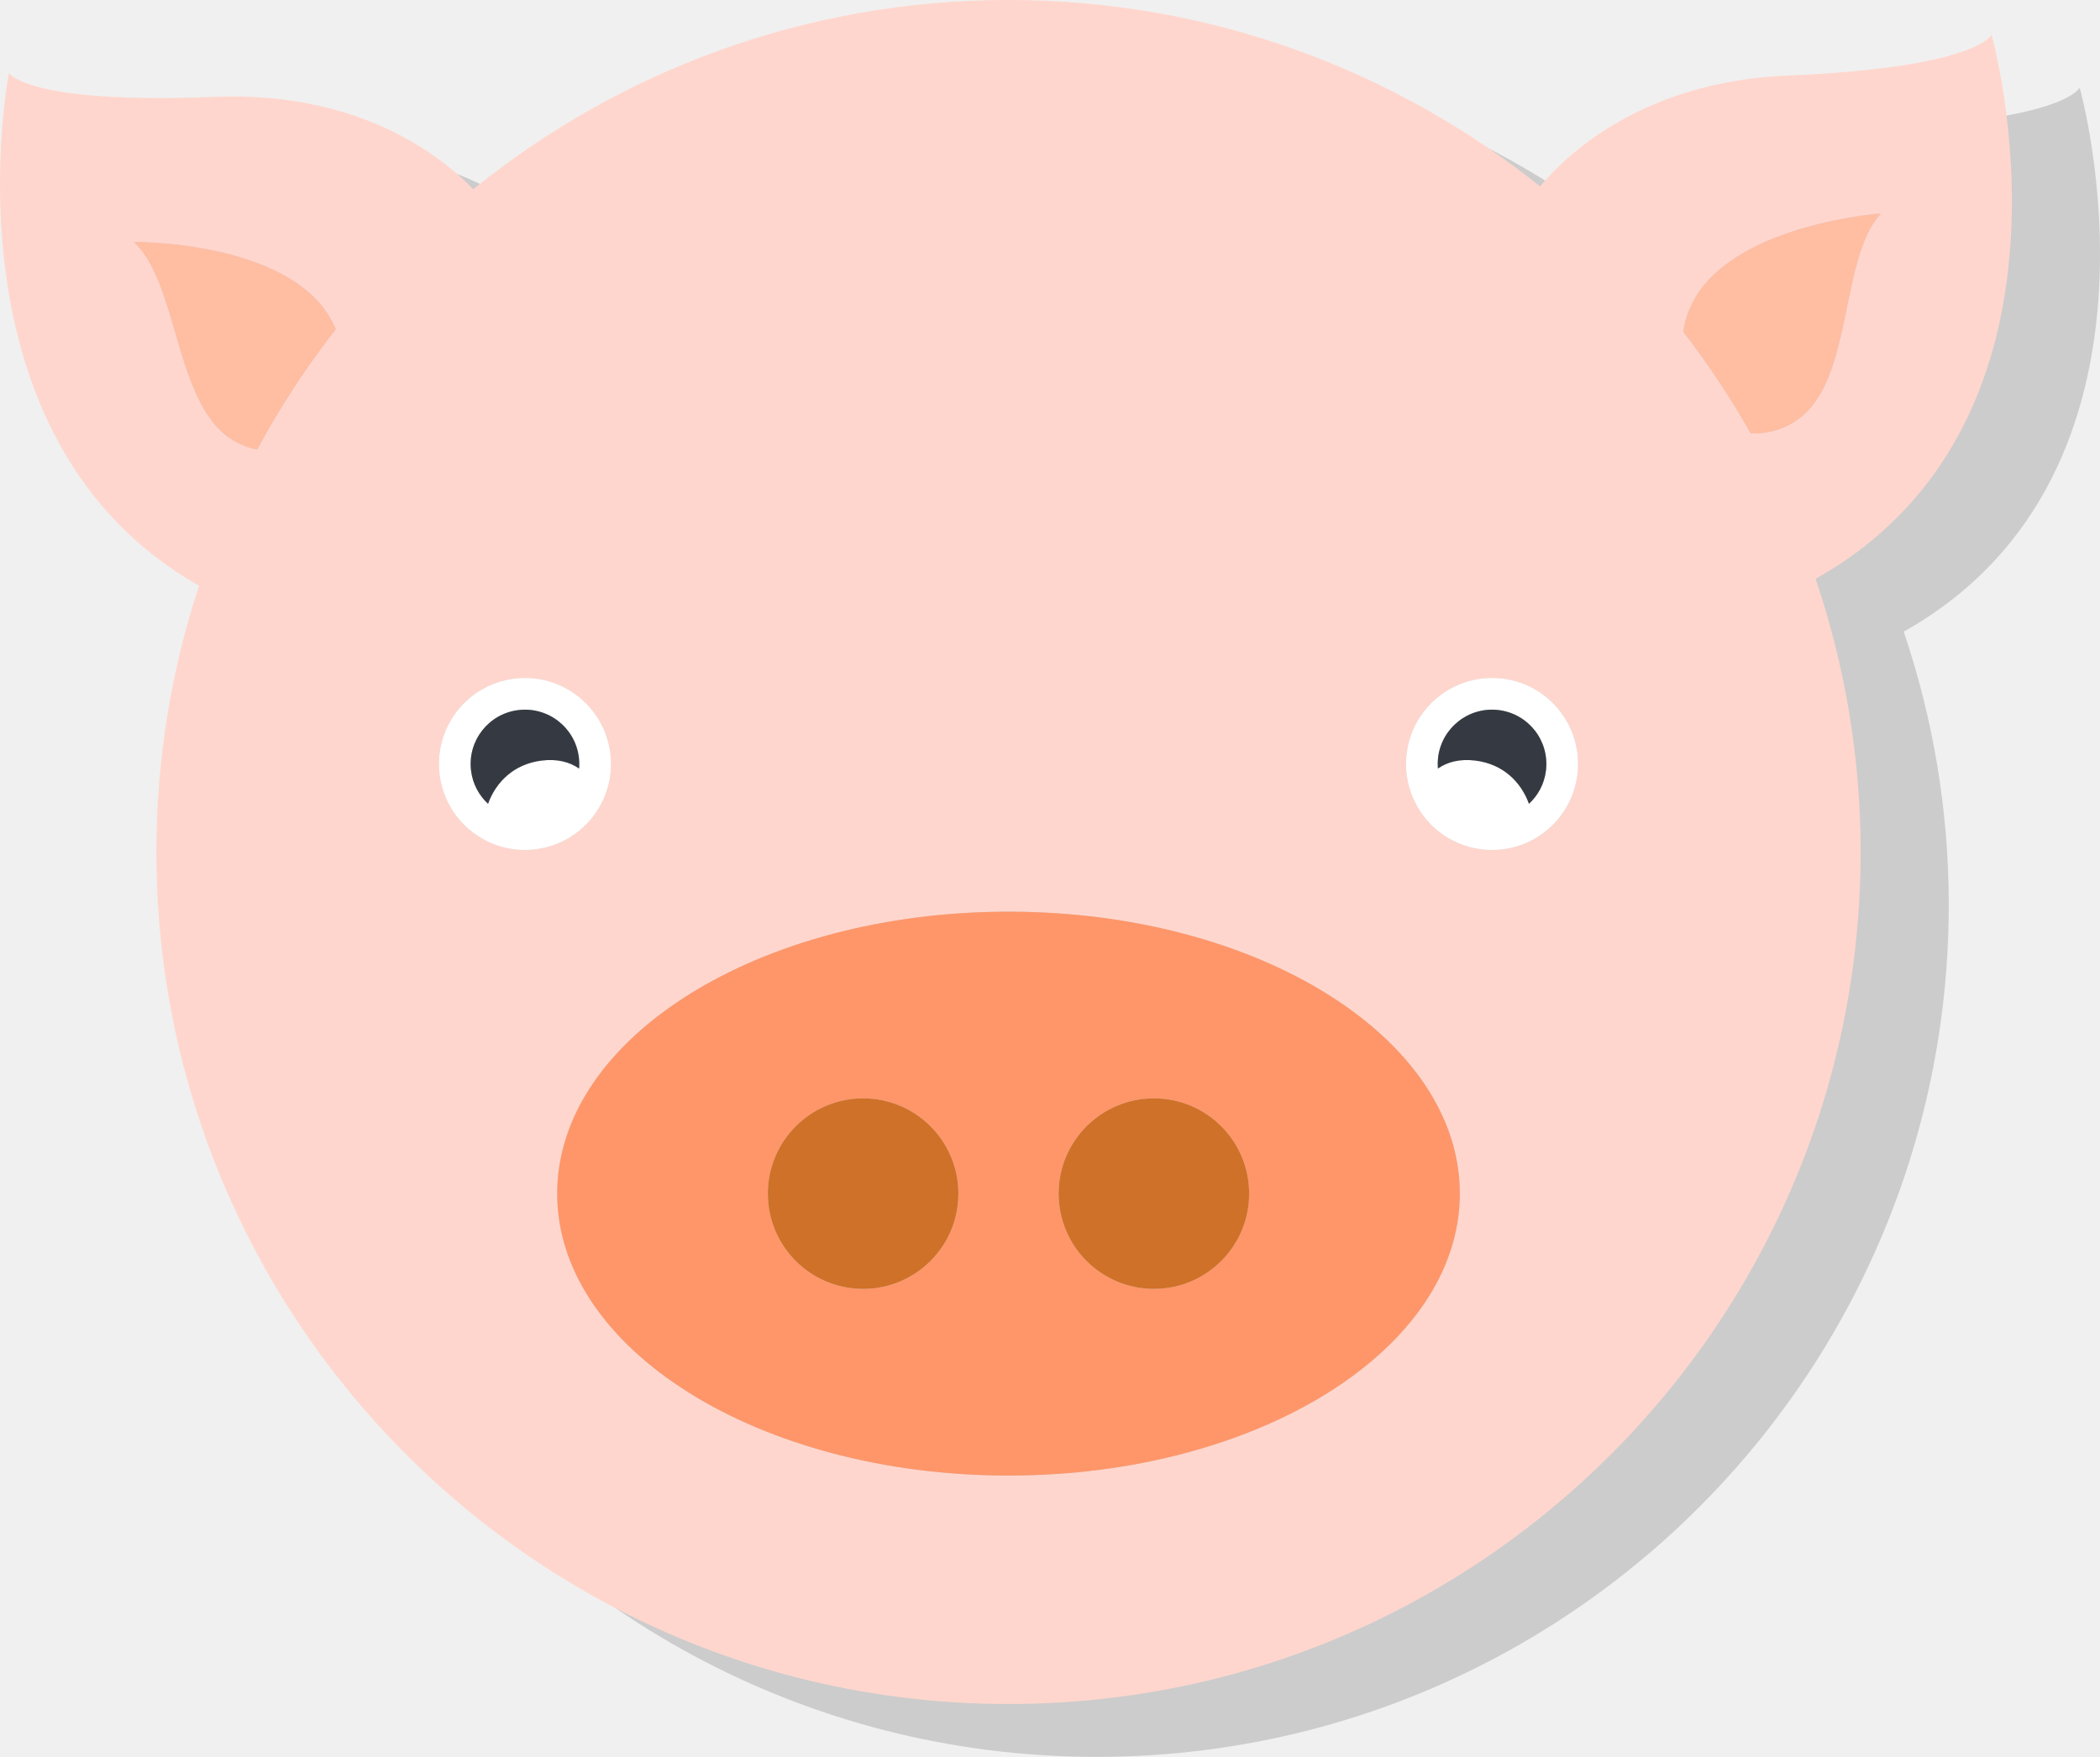
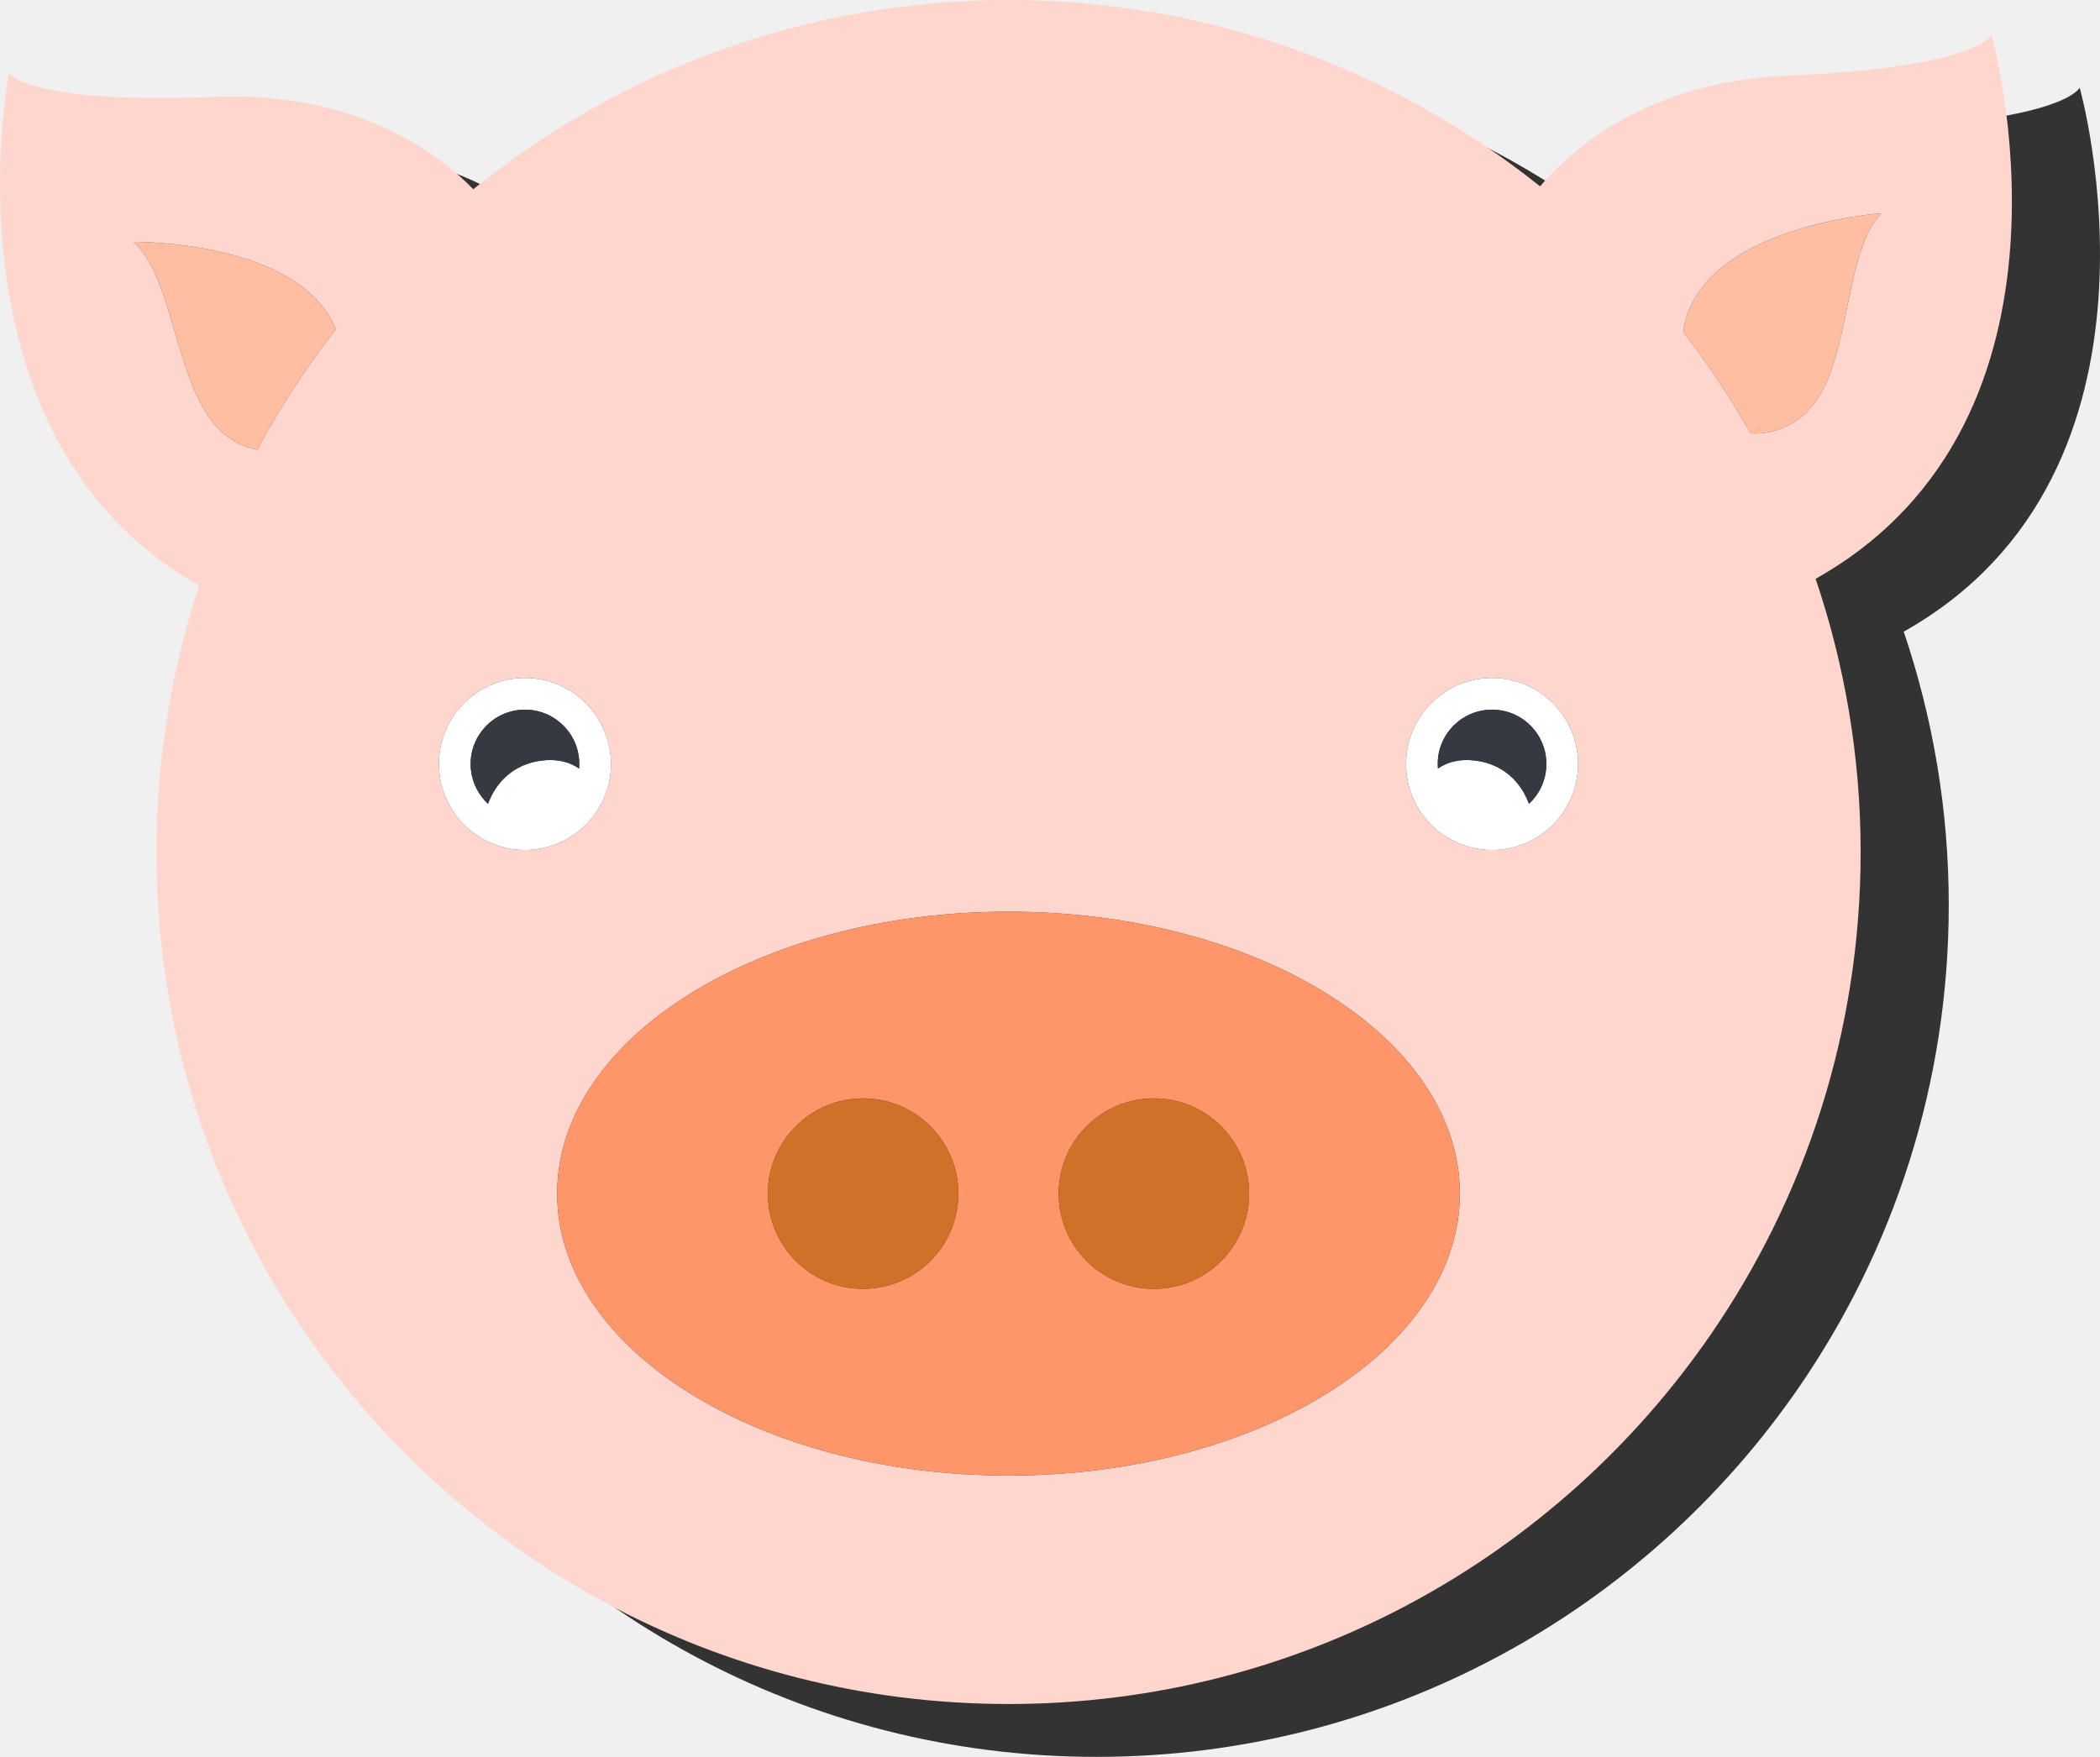
<svg xmlns="http://www.w3.org/2000/svg" width="42.036mm" height="35.173mm" viewBox="0 0 148.947 124.629" id="svg5344" version="1.1">
  <defs id="defs5346" />
  <g id="layer1" transform="translate(77.86867,-522.4409)">
-     <g transform="translate(-389.1961,204.8103)" style="display:inline" id="g4921">
-       <g style="fill:#cccccc" transform="matrix(1.25,0,0,-1.25,444.3933,326.7376)" id="g50">
-         <path d="m 0,0 c -8.116,-0.339 -12.435,-4.346 -14.065,-6.29 -8.271,6.612 -18.751,10.575 -30.164,10.575 -11.506,0 -22.069,-4.026 -30.371,-10.738 -1.688,1.756 -6.335,5.572 -14.643,5.24 -10.752,-0.43 -11.701,1.361 -11.701,1.361 0,0 -4.063,-20.701 10.787,-29.099 -1.565,-4.757 -2.423,-9.834 -2.423,-15.115 0,-10.15 3.134,-19.565 8.477,-27.343 8.715,-12.685 23.32,-21.009 39.874,-21.009 16.554,0 31.16,8.324 39.875,21.01 5.343,7.777 8.477,17.192 8.477,27.342 0,5.424 -0.907,10.635 -2.555,15.504 16.141,9.083 9.984,30.873 9.984,30.873 0,0 -0.8,-1.864 -11.552,-2.311" style="fill:#cccccc;fill-opacity:1;fill-rule:evenodd;stroke:none" id="path52" />
+     <g id="g4228">
+       <g style="fill:#333333" transform="matrix(1.25,0,0,-1.25,55.19712,531.5479)" id="g50">
+         <path d="m 0,0 c -8.116,-0.339 -12.435,-4.346 -14.065,-6.29 -8.271,6.612 -18.751,10.575 -30.164,10.575 -11.506,0 -22.069,-4.026 -30.371,-10.738 -1.688,1.756 -6.335,5.572 -14.643,5.24 -10.752,-0.43 -11.701,1.361 -11.701,1.361 0,0 -4.063,-20.701 10.787,-29.099 -1.565,-4.757 -2.423,-9.834 -2.423,-15.115 0,-10.15 3.134,-19.565 8.477,-27.343 8.715,-12.685 23.32,-21.009 39.874,-21.009 16.554,0 31.16,8.324 39.875,21.01 5.343,7.777 8.477,17.192 8.477,27.342 0,5.424 -0.907,10.635 -2.555,15.504 16.141,9.083 9.984,30.873 9.984,30.873 0,0 -0.8,-1.864 -11.552,-2.311" style="fill:#333333;fill-opacity:1;fill-rule:evenodd;stroke:none" id="path52" />
      </g>
-       <g id="g7626" transform="matrix(1.25,0,0,-1.25,0,1000)">
+       <g id="g7626" transform="matrix(1.25,0,0,-1.25,-389.1961,1204.81)">
        <g id="g746" transform="translate(348.3955,521.2964)">
          <path d="m 0,0 c 0.981,-0.047 1.993,0.238 2.847,0.913 2.981,2.358 2.225,9.065 4.559,11.58 0,0 -9.779,-0.687 -11.131,-6.19 C -3.771,6.115 -3.792,5.941 -3.823,5.762 -2.417,3.939 -1.139,2.016 0,0" style="fill:#ffbda2;fill-opacity:1;fill-rule:nonzero;stroke:none" id="path748" />
        </g>
        <g id="g750" transform="translate(256.6396,532.1704)">
          <path d="m 0,0 c 2.532,-2.316 2.325,-9.063 5.489,-11.169 0.483,-0.321 1.003,-0.519 1.531,-0.627 1.293,2.41 2.792,4.692 4.46,6.836 C 9.422,0.105 0,0 0,0" style="fill:#ffbda2;fill-opacity:1;fill-rule:nonzero;stroke:none" id="path752" />
        </g>
        <g id="g754" transform="translate(262.1289,521.0015)">
          <path d="m 0,0 c -3.164,2.106 -2.957,8.853 -5.489,11.169 0,0 9.422,0.105 11.48,-4.96 C 4.322,4.065 2.824,1.783 1.53,-0.627 1.003,-0.52 0.482,-0.321 0,0 m 21.563,-17.866 c 0.331,-2.676 -1.574,-5.112 -4.249,-5.44 -2.674,-0.33 -5.111,1.575 -5.438,4.249 -0.329,2.675 1.573,5.111 4.246,5.439 2.677,0.328 5.113,-1.574 5.441,-4.248 m 45.188,0 c 0.328,2.674 2.764,4.576 5.442,4.248 2.672,-0.328 4.575,-2.764 4.245,-5.439 -0.327,-2.674 -2.763,-4.579 -5.438,-4.249 -2.677,0.328 -4.579,2.764 -4.249,5.44 M 93.673,12.788 C 91.339,10.272 92.095,3.565 89.113,1.208 88.26,0.533 87.248,0.248 86.267,0.295 85.128,2.311 83.85,4.234 82.443,6.057 c 0.032,0.179 0.053,0.353 0.099,0.541 1.352,5.503 11.131,6.19 11.131,6.19 M 44.157,-58.845 c -14.142,0 -25.608,7.164 -25.608,16.002 0,8.836 11.466,15.999 25.608,15.999 14.143,0 25.609,-7.163 25.609,-15.999 0,-8.838 -11.466,-16.002 -25.609,-16.002 m 0,-12.965 c 16.554,0 31.159,8.325 39.874,21.01 5.344,7.778 8.478,17.193 8.478,27.342 0,5.425 -0.907,10.636 -2.555,15.504 16.141,9.084 9.984,30.873 9.984,30.873 0,0 -0.8,-1.863 -11.552,-2.311 C 80.27,20.27 75.951,16.263 74.32,14.318 66.05,20.931 55.569,24.894 44.157,24.894 c -11.507,0 -22.069,-4.027 -30.371,-10.739 -1.688,1.756 -6.335,5.573 -14.643,5.241 -10.752,-0.43 -11.702,1.361 -11.702,1.361 0,0 -4.062,-20.701 10.788,-29.1 -1.565,-4.757 -2.423,-9.834 -2.423,-15.115 0,-10.149 3.133,-19.564 8.477,-27.343 8.715,-12.684 23.32,-21.009 39.874,-21.009" style="fill:#ffd6cd;fill-opacity:1;fill-rule:nonzero;stroke:none" id="path756" />
        </g>
        <g id="g758" transform="translate(314.5371,472.7524)">
          <path d="m 0,0 c -2.986,0 -5.405,2.42 -5.405,5.404 0,2.985 2.419,5.406 5.405,5.406 2.984,0 5.403,-2.421 5.403,-5.406 C 5.403,2.42 2.984,0 0,0 m -16.501,0 c -2.985,0 -5.404,2.42 -5.404,5.404 0,2.985 2.419,5.406 5.404,5.406 2.985,0 5.405,-2.421 5.405,-5.406 C -11.096,2.42 -13.516,0 -16.501,0 m 8.25,21.405 c -14.143,0 -25.608,-7.163 -25.608,-15.999 0,-8.838 11.465,-16.002 25.608,-16.002 14.143,0 25.608,7.164 25.608,16.002 0,8.836 -11.465,15.999 -25.608,15.999" style="fill:#ff9669;fill-opacity:1;fill-rule:nonzero;stroke:none" id="path760" />
        </g>
        <g id="g762" transform="translate(298.0361,483.562)">
          <path d="m 0,0 c -2.985,0 -5.404,-2.421 -5.404,-5.405 0,-2.985 2.419,-5.405 5.404,-5.405 2.985,0 5.405,2.42 5.405,5.405 C 5.405,-2.421 2.985,0 0,0" style="fill:#cf7128;fill-opacity:1;fill-rule:nonzero;stroke:none" id="path764" />
        </g>
        <g id="g766" transform="translate(314.5371,483.562)">
          <path d="m 0,0 c -2.986,0 -5.405,-2.421 -5.405,-5.405 0,-2.985 2.419,-5.405 5.405,-5.405 2.984,0 5.403,2.42 5.403,5.405 C 5.403,-2.421 2.984,0 0,0" style="fill:#cf7128;fill-opacity:1;fill-rule:nonzero;stroke:none" id="path768" />
        </g>
        <g id="g770" transform="translate(330.6621,502.9165)">
          <path d="M 0,0 C 0.209,1.688 1.748,2.891 3.438,2.683 5.128,2.475 6.329,0.937 6.12,-0.754 6.029,-1.505 5.673,-2.16 5.155,-2.638 4.715,-1.418 3.702,-0.379 2.11,-0.184 1.225,-0.075 0.523,-0.264 -0.011,-0.637 -0.026,-0.429 -0.023,-0.216 0,0 m 2.467,-5.221 c 2.675,-0.33 5.111,1.575 5.437,4.249 C 8.234,1.703 6.332,4.139 3.66,4.467 0.981,4.795 -1.454,2.893 -1.782,0.219 c -0.33,-2.676 1.572,-5.112 4.249,-5.44" style="fill:#ffffff;fill-opacity:1;fill-rule:nonzero;stroke:none" id="path772" />
        </g>
        <g id="g774" transform="translate(332.7725,502.7329)">
          <path d="M 0,0 C 1.592,-0.195 2.604,-1.234 3.045,-2.454 3.563,-1.977 3.919,-1.321 4.01,-0.57 4.219,1.121 3.018,2.658 1.327,2.866 -0.362,3.074 -1.901,1.872 -2.11,0.184 -2.134,-0.032 -2.137,-0.245 -2.121,-0.453 -1.587,-0.08 -0.886,0.108 0,0" style="fill:#353a42;fill-opacity:1;fill-rule:nonzero;stroke:none" id="path776" />
        </g>
        <g id="g778" transform="translate(278.4717,505.5991)">
          <path d="M 0,0 C 1.69,0.208 3.229,-0.994 3.437,-2.683 3.463,-2.898 3.465,-3.111 3.449,-3.319 2.915,-2.946 2.212,-2.758 1.328,-2.866 -0.264,-3.062 -1.278,-4.101 -1.718,-5.32 -2.234,-4.843 -2.591,-4.187 -2.682,-3.437 -2.89,-1.745 -1.69,-0.208 0,0 m -4.467,-3.654 c 0.327,-2.675 2.764,-4.579 5.439,-4.249 2.674,0.328 4.579,2.763 4.249,5.439 C 4.893,0.21 2.456,2.112 -0.221,1.784 -2.894,1.456 -4.796,-0.979 -4.467,-3.654" style="fill:#ffffff;fill-opacity:1;fill-rule:nonzero;stroke:none" id="path780" />
        </g>
        <g id="g782" transform="translate(276.7539,500.2788)">
          <path d="M 0,0 C 0.439,1.22 1.454,2.259 3.046,2.454 3.93,2.563 4.633,2.374 5.167,2.001 5.183,2.209 5.181,2.422 5.154,2.638 4.947,4.326 3.408,5.528 1.718,5.32 0.027,5.112 -1.172,3.575 -0.964,1.884 -0.873,1.133 -0.517,0.478 0,0" style="fill:#353a42;fill-opacity:1;fill-rule:nonzero;stroke:none" id="path784" />
        </g>
      </g>
    </g>
  </g>
</svg>
